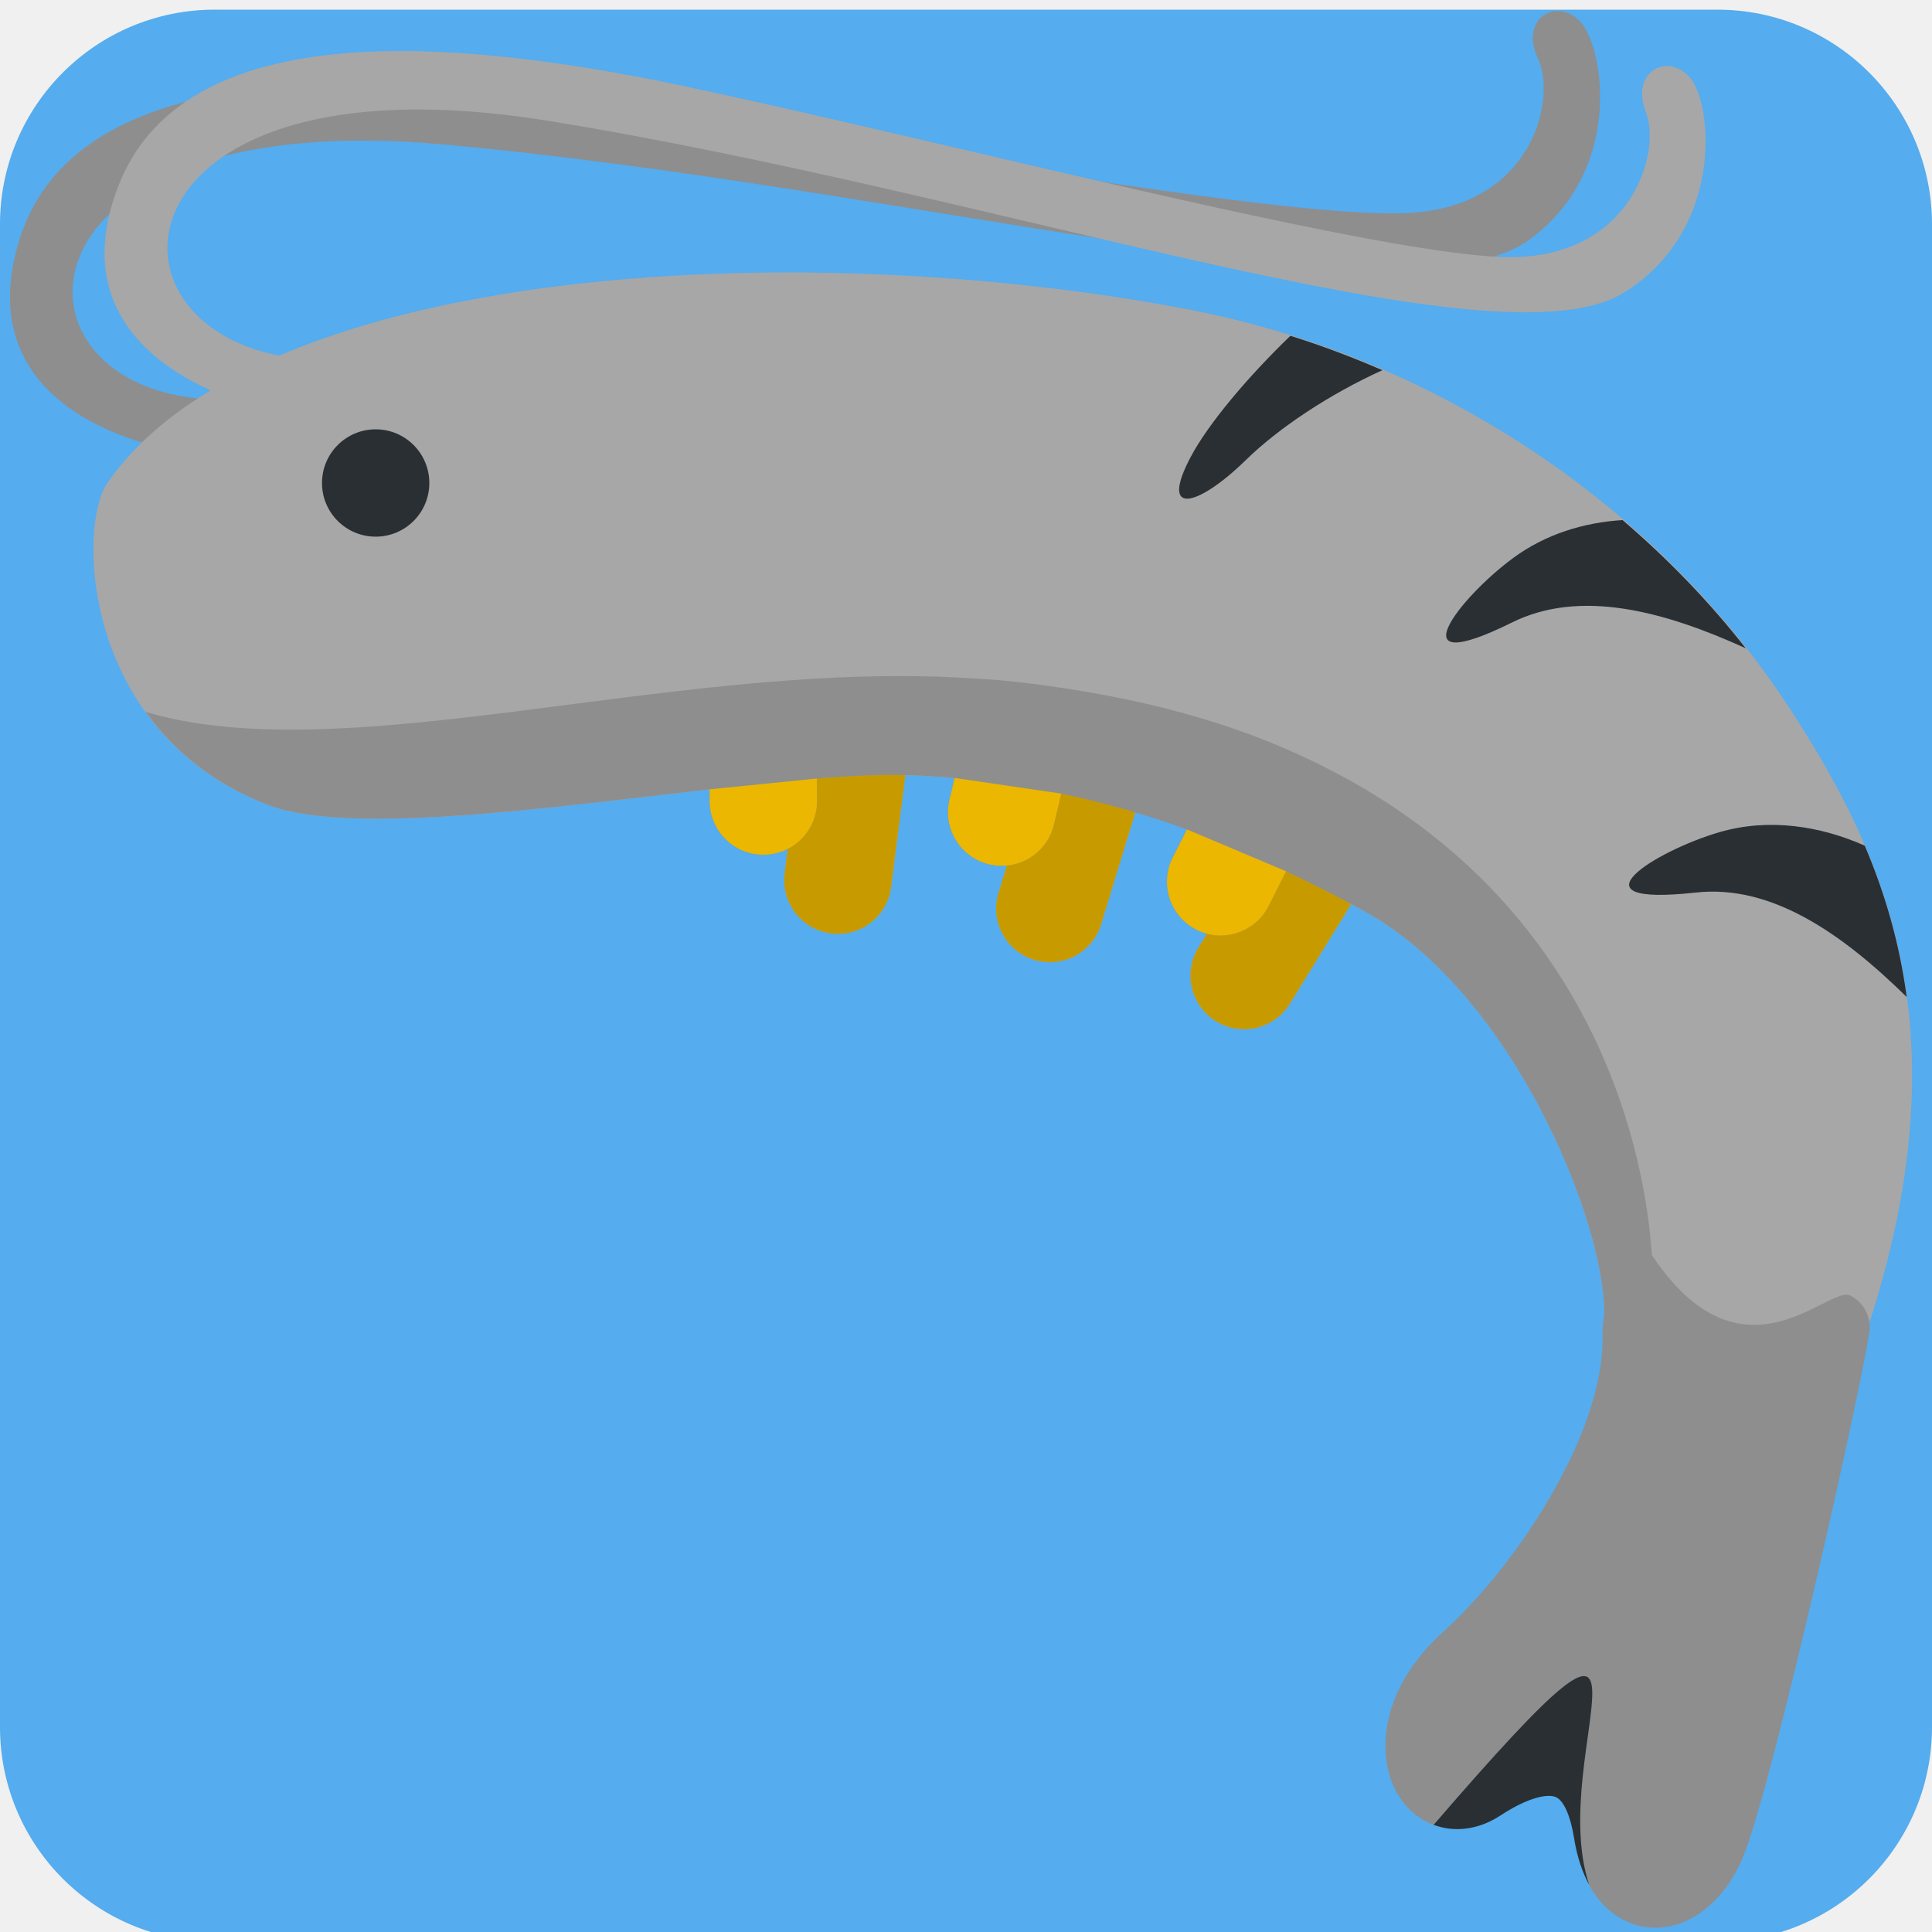
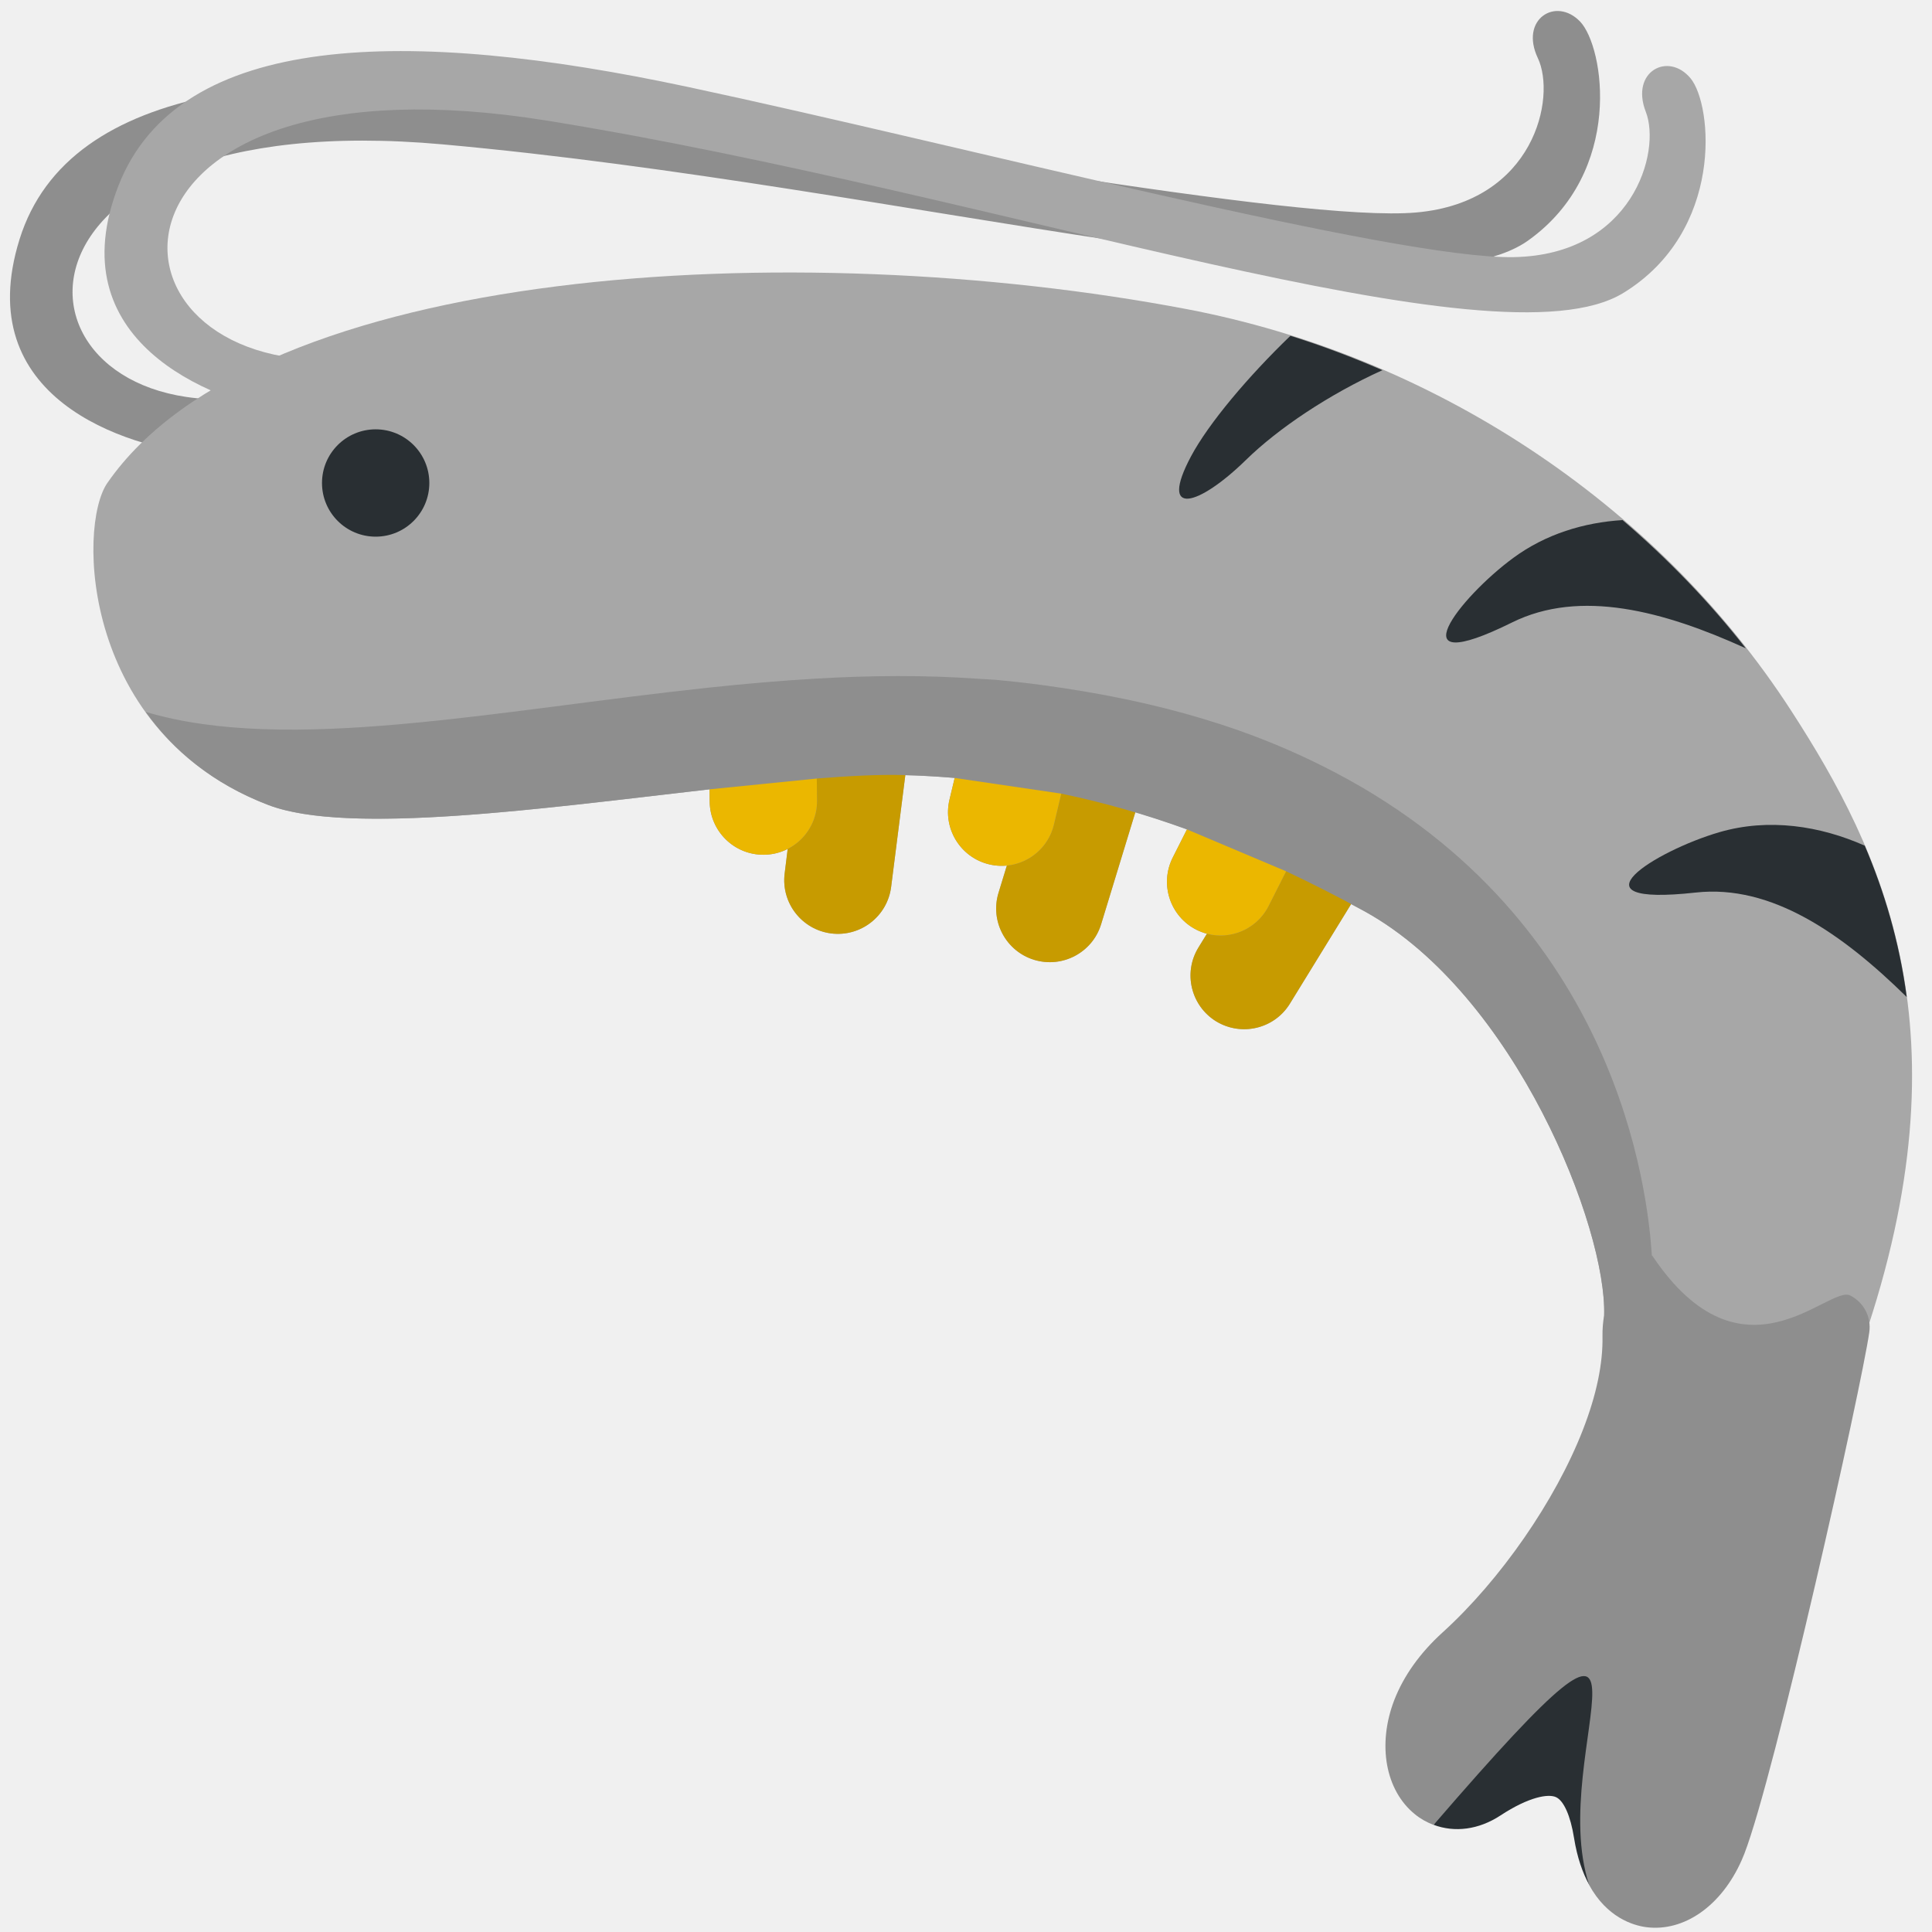
<svg xmlns="http://www.w3.org/2000/svg" width="200" height="200" viewBox="0 0 200 200" fill="none">
  <g clip-path="url(#clip0_107_38)">
-     <g clip-path="url(#clip1_107_38)">
-       <path d="M200 178.778C200 191.05 190.05 201 177.778 201H22.222C9.95 201 0 191.05 0 178.778V23.222C0 10.95 9.95 1 22.222 1H177.778C190.05 1 200 10.95 200 23.222V178.778Z" fill="#55ACEE" />
-     </g>
    <path d="M24.767 41.272C-0.4 43.05 -1.761 10.655 45.883 14.95C93.528 19.244 145.683 33.839 158.206 24.889C168.144 17.783 166.072 4.844 163.572 2.233C161.072 -0.372 157.283 1.983 159.2 6.022C161.111 10.067 158.856 20.9 146.633 21.994C134.417 23.089 88.856 14.483 60.106 10.433C30.744 6.311 7.15 8.355 2.022 24.778C-3.083 41.15 12.822 46.294 21.233 47.094C29.644 47.889 24.767 41.272 24.767 41.272Z" fill="#8E8E8E" />
    <path d="M33.794 37.267C8.561 37.267 9.489 4.861 56.711 12.5C103.933 20.139 154.928 38.372 168.056 30.322C178.472 23.933 177.311 10.878 175 8.1C172.689 5.322 168.75 7.406 170.372 11.572C171.994 15.739 168.983 26.389 156.717 26.617C144.45 26.856 99.611 15.061 71.217 9C42.222 2.811 18.539 3.195 12.267 19.211C6.017 35.183 21.528 41.433 29.861 42.822C38.194 44.211 33.794 37.267 33.794 37.267Z" fill="#A7A7A7" />
    <path d="M185.433 73.589C171.317 51.767 147.85 36.761 122.906 32.011C82.255 24.272 26.733 27.433 11.111 50C7.989 54.511 8.456 75.95 27.778 83.333C37.572 87.078 64.122 82.433 82.45 80.767L81.228 90.417C80.844 93.461 82.994 96.239 86.039 96.628C89.083 97.011 91.861 94.861 92.25 91.817L93.717 80.25C98.139 80.361 102.45 80.805 106.694 81.539L103.367 92.422C102.467 95.356 104.122 98.461 107.05 99.361C109.989 100.255 113.094 98.606 113.989 95.672L117.533 84.072C121.656 85.311 125.75 86.85 129.861 88.661L124.067 98.078C122.456 100.694 123.278 104.111 125.883 105.722C128.506 107.322 131.922 106.511 133.528 103.9L139.861 93.6C140.35 93.861 140.828 94.094 141.317 94.367C156.917 103.022 166.461 127.35 166.061 136.339C165.861 140.85 167 144.15 169.439 146.178C173.839 149.8 180.983 148.083 186.206 146.828C187.972 146.4 189.8 145.961 190.644 145.978L192.322 140.467L192.867 138.883C203.872 106.817 194.9 88.211 185.433 73.589Z" fill="#A7A7A7" />
    <path d="M124.067 98.078L129.861 88.662H139.861V93.6L133.528 103.901C131.922 106.512 128.506 107.323 125.883 105.723C123.278 104.112 122.456 100.695 124.067 98.078Z" fill="#C79B00" />
    <path d="M103.367 92.423L106.694 81.539H117.533V84.073L113.989 95.673C113.094 98.606 109.989 100.256 107.05 99.362C104.122 98.462 102.467 95.356 103.367 92.423Z" fill="#C79B00" />
    <path d="M81.228 90.417L82.5 80H93.75L92.25 91.817C91.861 94.861 89.083 97.011 86.039 96.628C82.995 96.239 80.844 93.461 81.228 90.417Z" fill="#C79B00" />
    <path d="M191.539 134.111C189.306 132.972 180.406 143.95 171.061 130.011C171.044 129.983 171.017 129.983 171 129.956C170.578 123.444 167.528 95.394 138.289 80.006C135.183 78.372 131.811 76.867 128.083 75.561C123.389 73.917 118.156 72.578 112.378 71.6C109.4 71.094 106.3 70.667 103.011 70.372C102.439 70.322 101.85 70.311 101.272 70.267C95.772 69.872 90.139 69.917 84.467 70.25C80.772 70.467 77.061 70.789 73.367 71.183C51.311 73.533 29.789 78.083 15.083 73.695C17.894 77.617 21.972 81.117 27.778 83.333C36.061 86.495 56.317 83.667 73.456 81.711L73.467 82.978C73.494 86.044 76.005 88.511 79.072 88.483C82.139 88.456 84.606 85.95 84.578 82.878L84.555 80.594C87.867 80.328 90.889 80.172 93.383 80.228C95.217 80.267 97.028 80.383 98.828 80.533L98.289 82.789C97.578 85.778 99.428 88.772 102.406 89.478C105.389 90.189 108.383 88.344 109.1 85.361L109.861 82.156C114.239 83.072 118.561 84.3 122.872 85.861L121.4 88.778C120.022 91.522 121.122 94.861 123.85 96.245C126.589 97.628 129.933 96.528 131.322 93.794L133.139 90.195C135.85 91.483 138.567 92.844 141.317 94.372C156.828 102.983 166.35 127.078 166.056 136.183C165.939 136.861 165.878 137.578 165.889 138.333C165.944 141.156 165.267 144.411 163.861 148.017C161.022 155.328 155.317 163.572 149.311 169.011C147 171.117 145.322 173.461 144.339 175.978C142.561 180.583 143.411 185.339 146.478 187.817C147.072 188.3 147.722 188.656 148.4 188.911C166.917 172.139 159.906 181.317 164.5 195.117C166.344 198.506 169.067 199.322 170.417 199.5C174.339 200.006 178.211 197.289 180.3 192.561L180.572 191.906C183.706 183.839 192.656 143.811 193.506 137.928C193.739 136.361 192.95 134.828 191.539 134.111Z" fill="#8E8E8E" />
    <path d="M73.467 82.978L73.456 81.711L84.555 80.594L84.578 82.878C84.606 85.95 82.139 88.456 79.072 88.483C76.005 88.511 73.494 86.044 73.467 82.978Z" fill="#EBB700" />
    <path d="M98.289 82.789L98.828 80.533L109.861 82.156L109.1 85.361C108.383 88.345 105.389 90.189 102.406 89.478C99.428 88.772 97.578 85.778 98.289 82.789Z" fill="#EBB700" />
    <path d="M121.4 88.778L122.872 85.861L133.139 90.195L131.322 93.795C129.933 96.528 126.589 97.628 123.85 96.245C121.122 94.861 120.022 91.522 121.4 88.778Z" fill="#EBB700" />
    <path d="M128.989 47.606C124.044 52.439 119.911 53.595 123.294 47.239C125.128 43.806 129.222 38.961 133.583 34.761C136.811 35.772 139.983 36.972 143.106 38.322C137.55 40.839 132.3 44.367 128.989 47.606Z" fill="#292F33" />
    <path d="M180.722 67.111C172.228 63.245 163.583 60.939 156.522 64.439C144.361 70.456 151.083 61.839 156.667 57.745C160.017 55.283 163.983 54.084 167.967 53.839C172.628 57.834 176.922 62.256 180.722 67.111Z" fill="#292F33" />
    <path d="M175.55 92.395C162.072 93.883 171.339 88.089 177.983 86.15C183.089 84.661 188.417 85.489 193.039 87.545C195.039 92.239 196.606 97.4 197.383 103.211C190.722 96.661 183.389 91.528 175.55 92.395Z" fill="#292F33" />
    <path d="M148.411 188.906C150.578 189.722 153.072 189.417 155.322 187.939C158.311 185.978 160.283 185.689 161.061 186.033C161.878 186.389 162.583 187.978 162.944 190.267C163.272 192.306 163.833 193.872 164.511 195.111C159.911 181.311 175.328 157.717 148.411 188.906Z" fill="#292F33" />
    <path d="M38.889 55.555C41.957 55.555 44.444 53.068 44.444 50C44.444 46.932 41.957 44.444 38.889 44.444C35.821 44.444 33.333 46.932 33.333 50C33.333 53.068 35.821 55.555 38.889 55.555Z" fill="#292F33" />
  </g>
  <defs>
    <clipPath id="clip0_107_38">
      <rect width="200" height="200" fill="white" />
    </clipPath>
-     <clipPath id="clip1_107_38">
-       <rect width="200" height="200" fill="white" transform="translate(0 1)" />
-     </clipPath>
  </defs>
</svg>
